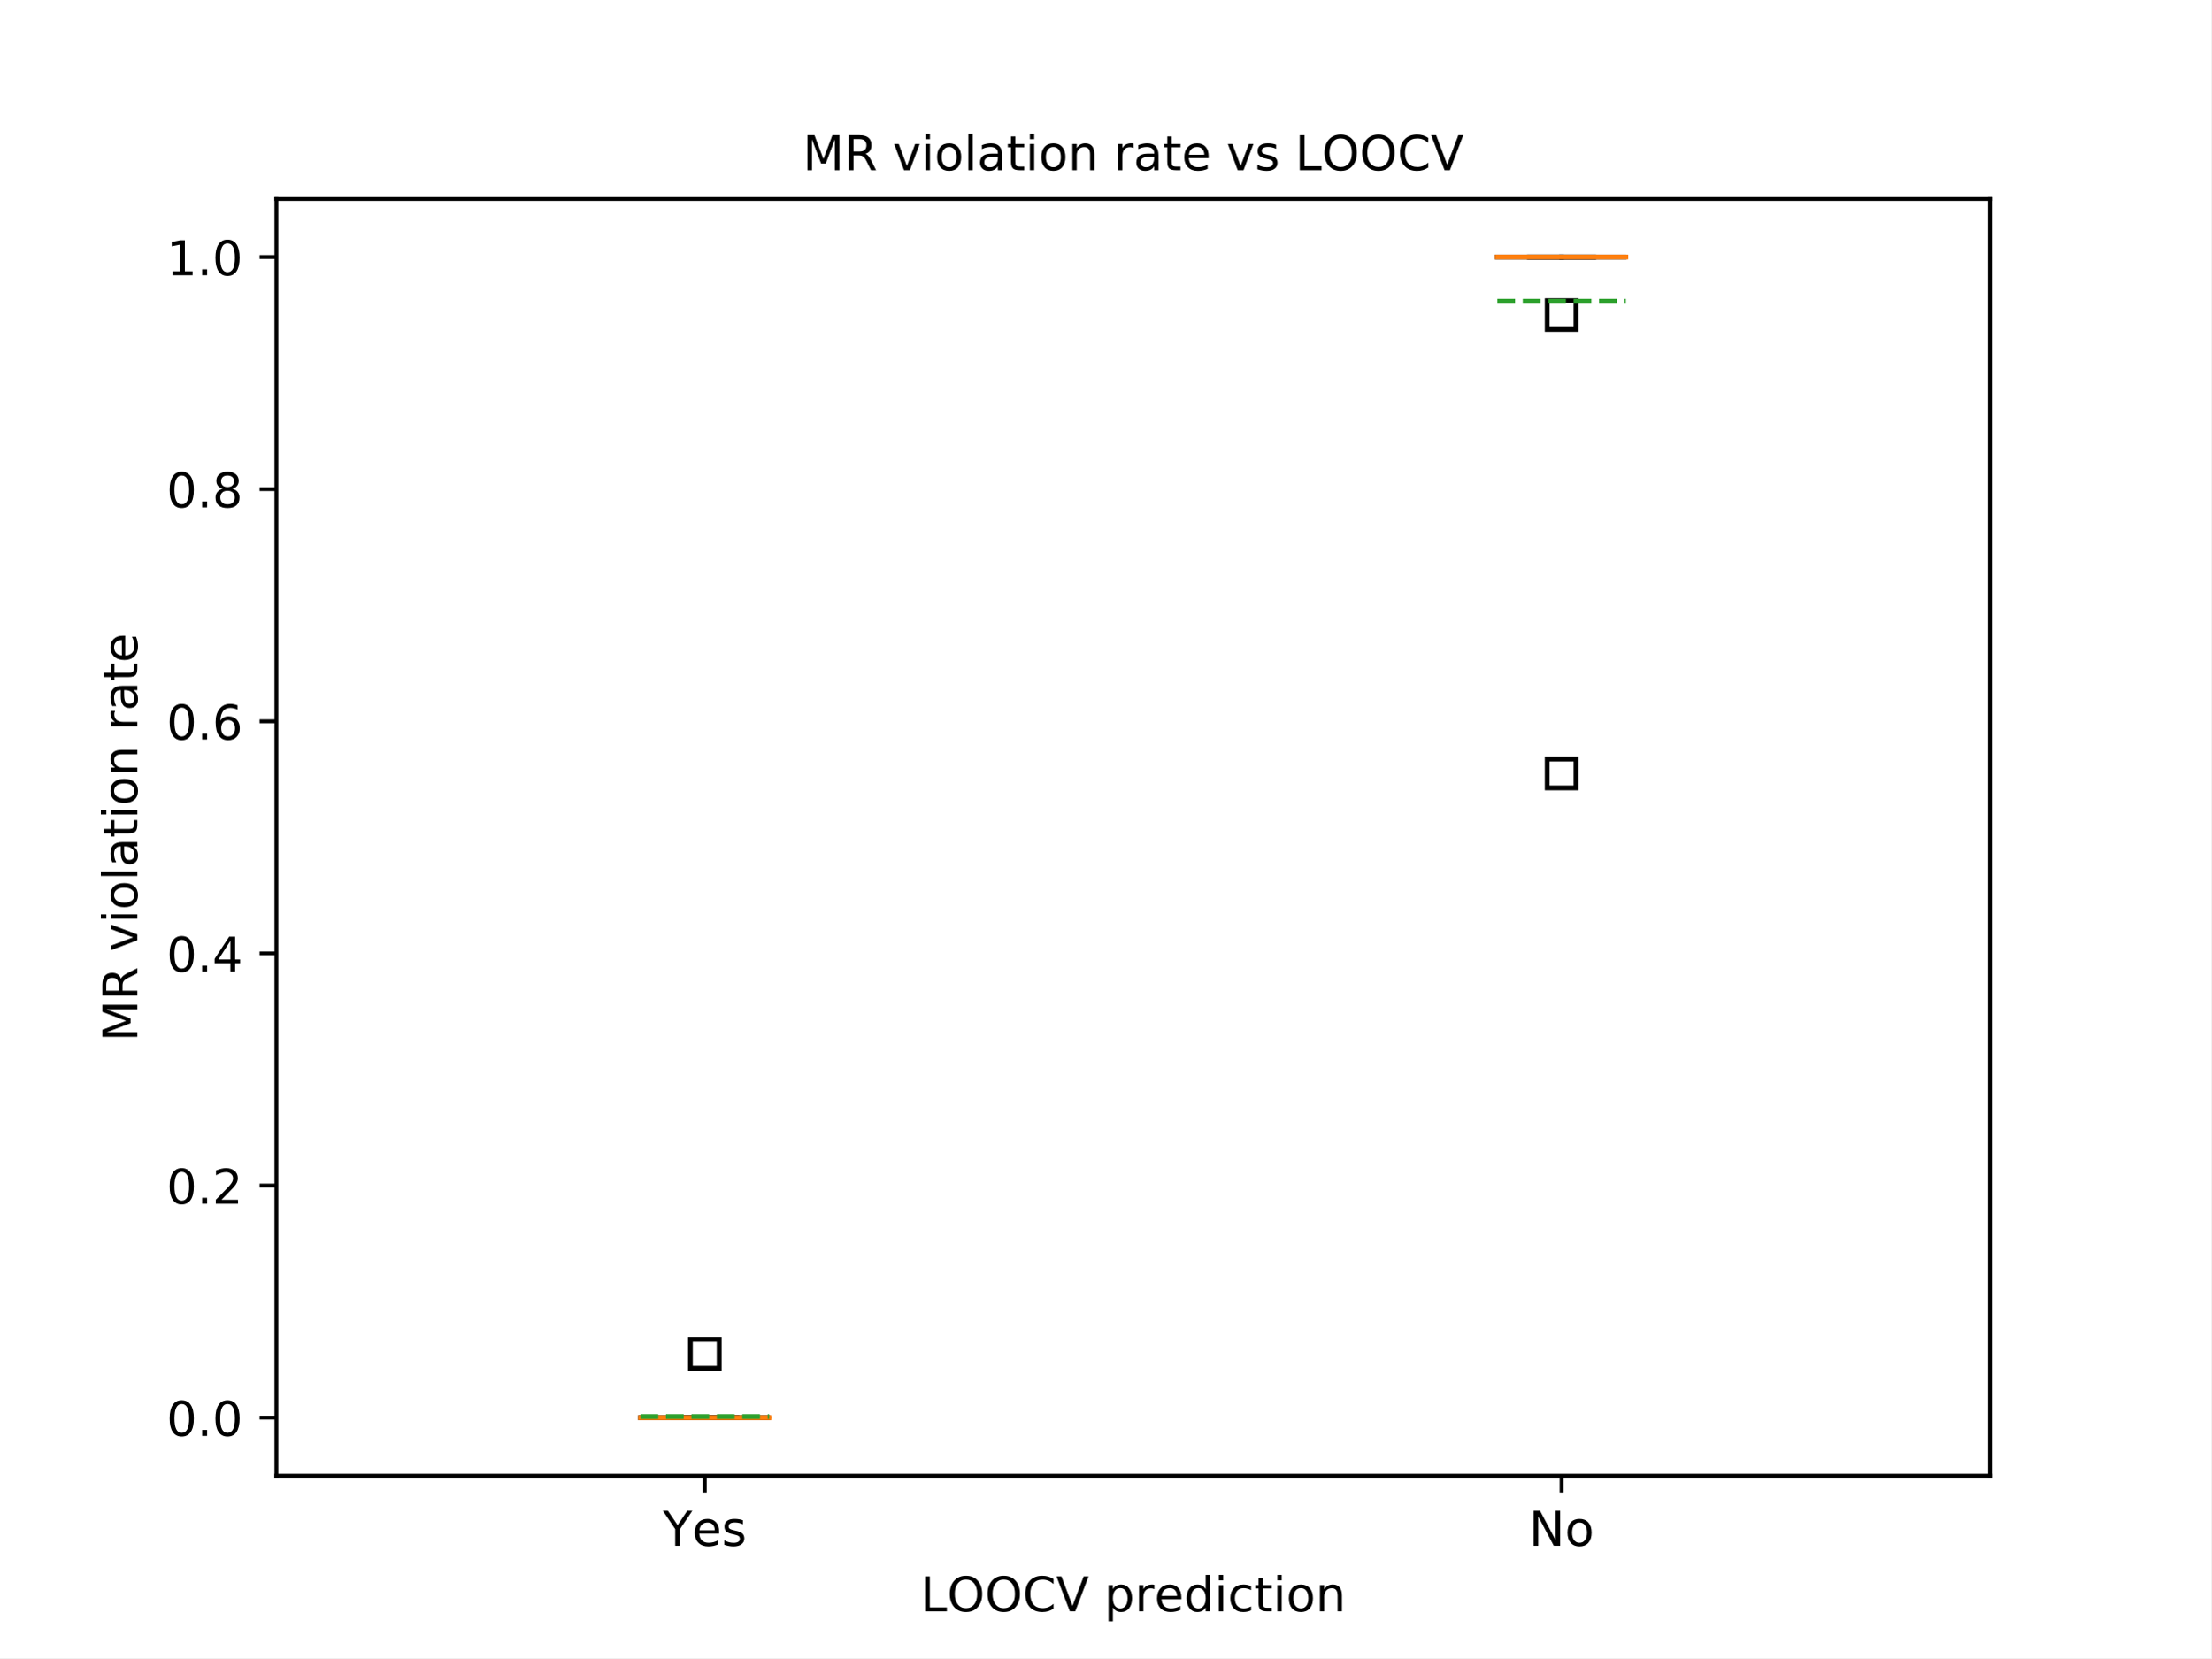
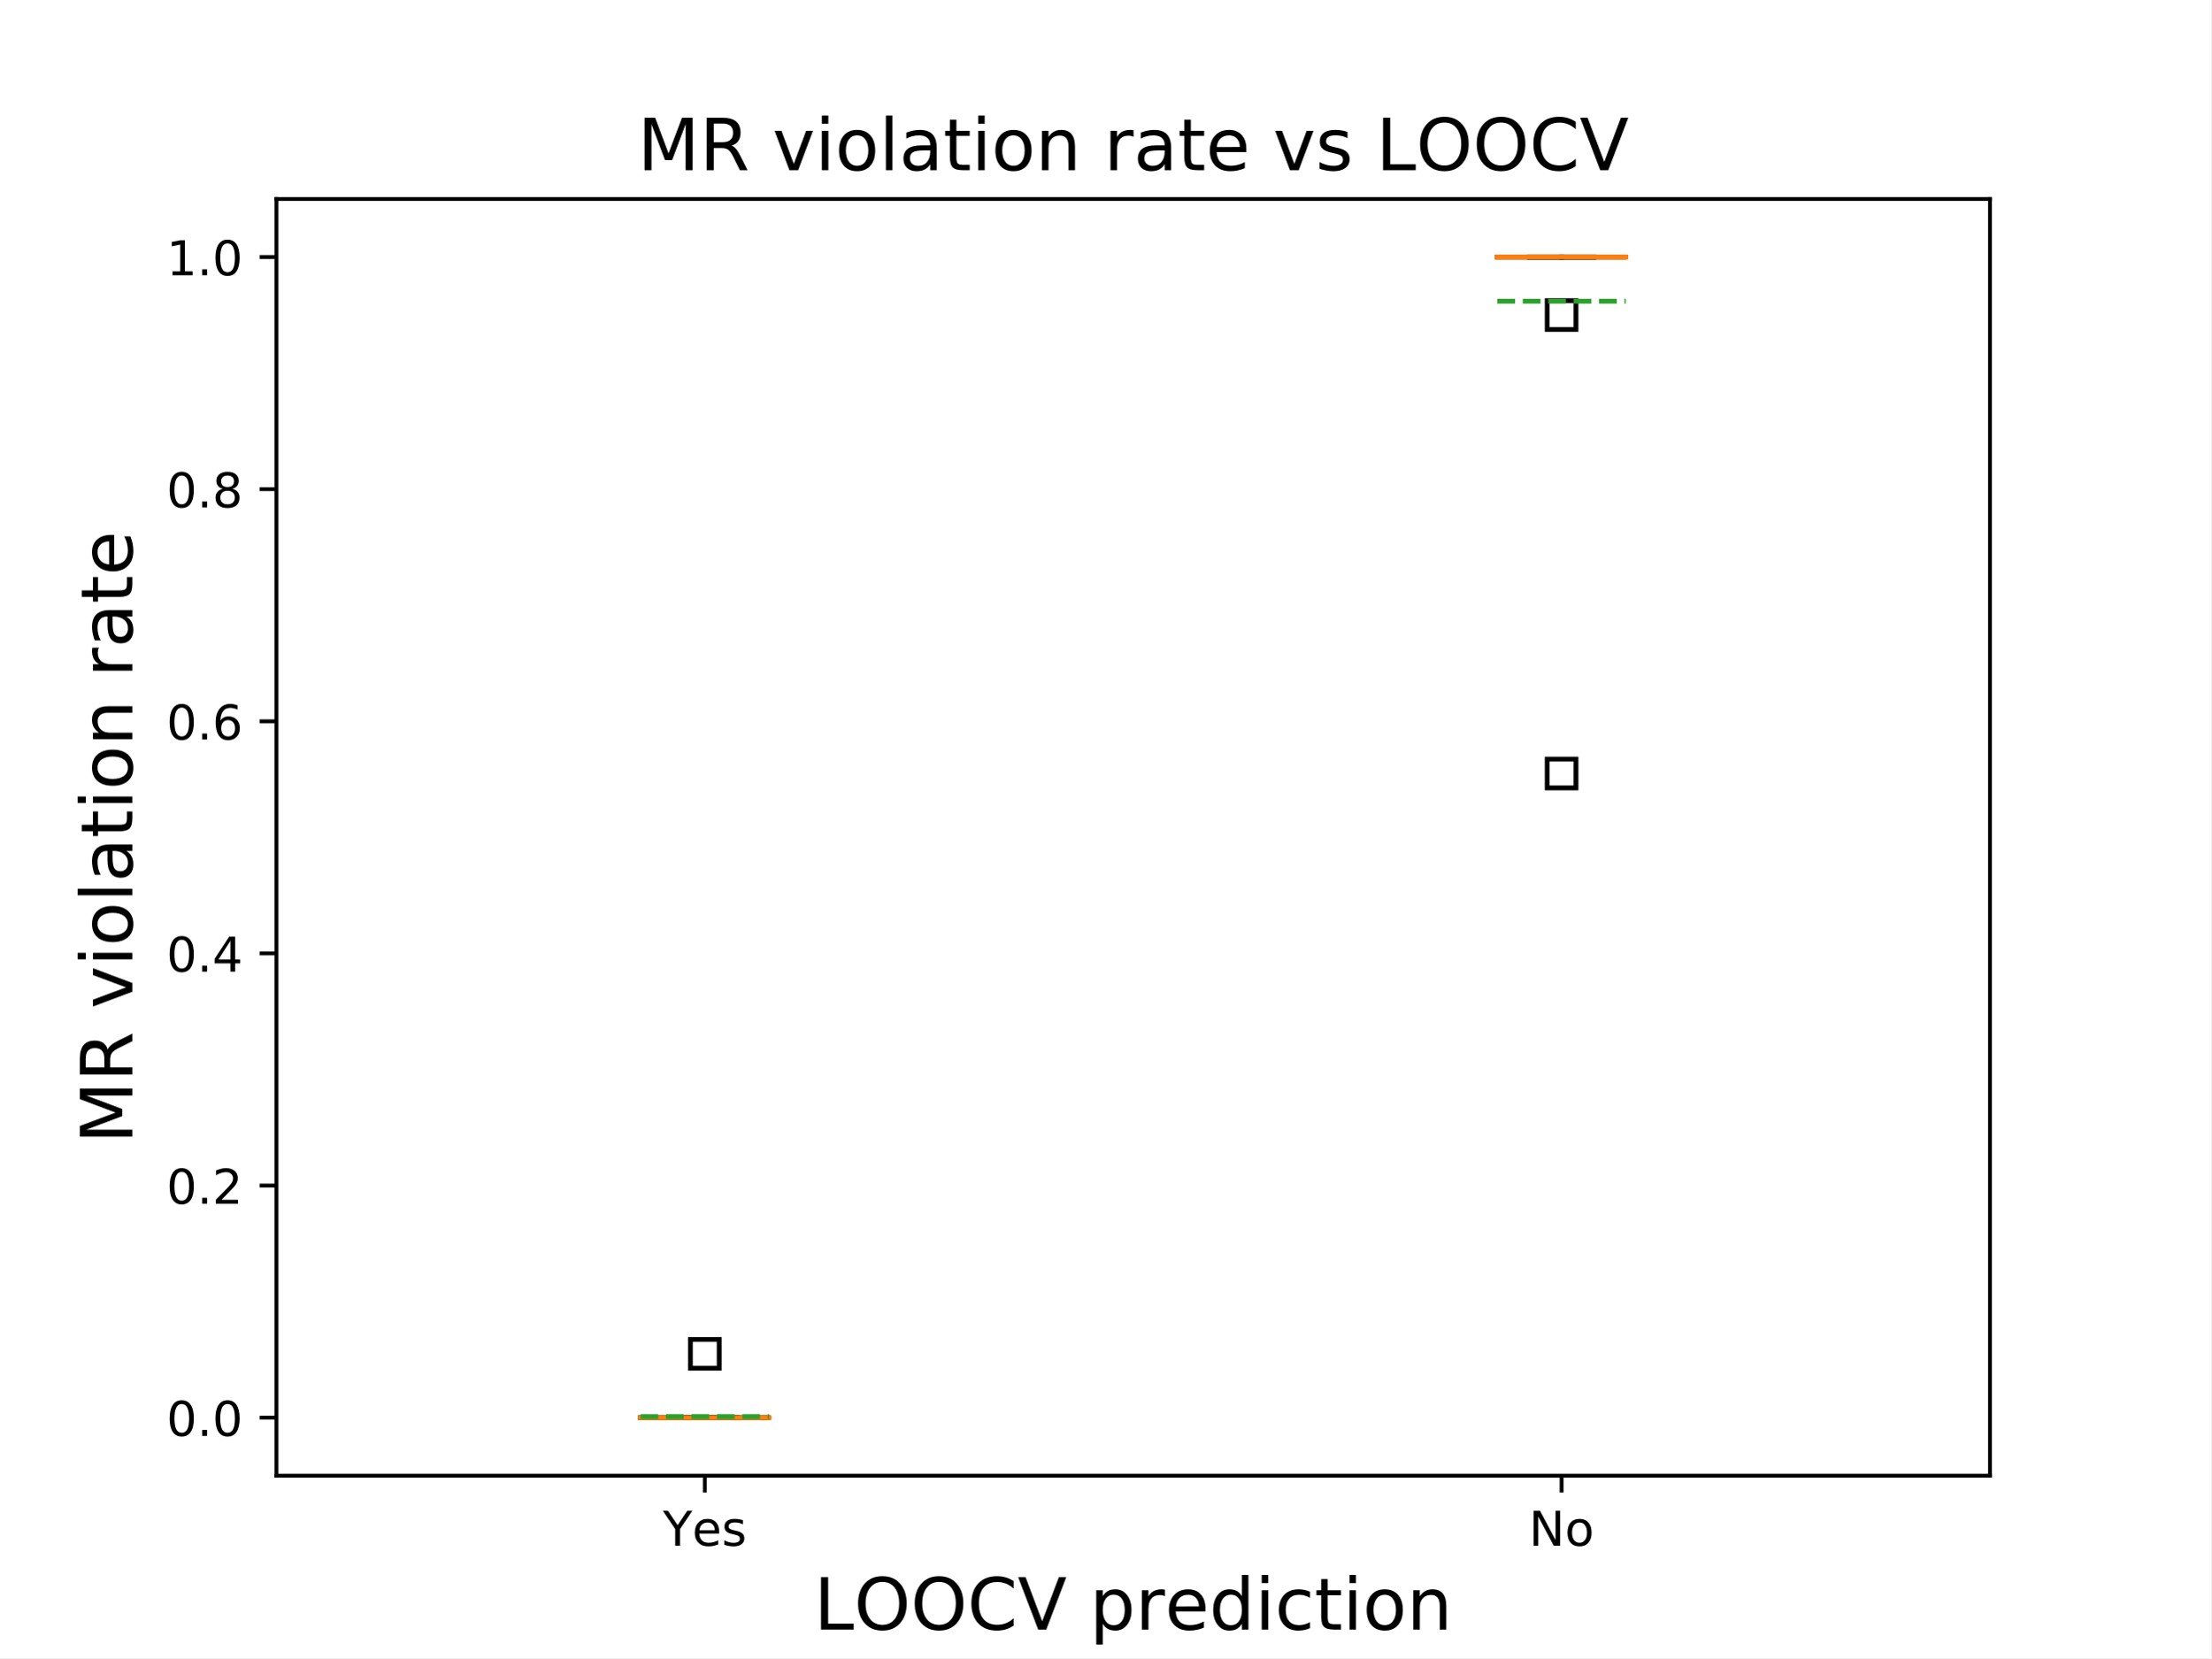
<svg xmlns="http://www.w3.org/2000/svg" xmlns:xlink="http://www.w3.org/1999/xlink" height="345.6pt" version="1.1" viewBox="0 0 460.8 345.6" width="460.8pt">
  <defs>
    <style type="text/css">
*{stroke-linecap:butt;stroke-linejoin:round;}
  </style>
  </defs>
  <g id="figure_1">
    <g id="patch_1">
      <path d="M 0 345.6  L 460.8 345.6  L 460.8 0  L 0 0  z " style="fill:#ffffff;" />
    </g>
    <g id="axes_1">
      <g id="patch_2">
        <path d="M 57.6 307.584  L 414.72 307.584  L 414.72 41.472  L 57.6 41.472  z " style="fill:#ffffff;" />
      </g>
      <g id="matplotlib.axis_1">
        <g id="xtick_1">
          <g id="line2d_1">
            <defs>
-               <path d="M 0 0  L 0 3.5  " id="m84f4d689f3" style="stroke:#000000;stroke-width:0.8;" />
-             </defs>
-             <g>
-               <use style="stroke:#000000;stroke-width:0.8;" x="146.88" xlink:href="#m84f4d689f3" y="307.584" />
+               <path d="M 0 0  L 0 3.5  " id="maabbb9cc0e" style="stroke:#000000;stroke-width:0.8;" />
+             </defs>
+             <g>
+               <use style="stroke:#000000;stroke-width:0.8;" x="146.88" xlink:href="#maabbb9cc0e" y="307.584" />
            </g>
          </g>
          <g id="text_1">
            <defs>
              <path d="M -0.203 72.906  L 10.406 72.906  L 30.609 42.922  L 50.688 72.906  L 61.281 72.906  L 35.5 34.719  L 35.5 0  L 25.594 0  L 25.594 34.719  z " id="DejaVuSans-89" />
              <path d="M 56.203 29.594  L 56.203 25.203  L 14.891 25.203  Q 15.484 15.922 20.484 11.062  Q 25.484 6.203 34.422 6.203  Q 39.594 6.203 44.453 7.469  Q 49.312 8.734 54.109 11.281  L 54.109 2.781  Q 49.266 0.734 44.188 -0.344  Q 39.109 -1.422 33.891 -1.422  Q 20.797 -1.422 13.156 6.188  Q 5.516 13.812 5.516 26.812  Q 5.516 40.234 12.766 48.109  Q 20.016 56 32.328 56  Q 43.359 56 49.781 48.891  Q 56.203 41.797 56.203 29.594  z M 47.219 32.234  Q 47.125 39.594 43.094 43.984  Q 39.062 48.391 32.422 48.391  Q 24.906 48.391 20.391 44.141  Q 15.875 39.891 15.188 32.172  z " id="DejaVuSans-101" />
              <path d="M 44.281 53.078  L 44.281 44.578  Q 40.484 46.531 36.375 47.5  Q 32.281 48.484 27.875 48.484  Q 21.188 48.484 17.844 46.438  Q 14.5 44.391 14.5 40.281  Q 14.5 37.156 16.891 35.375  Q 19.281 33.594 26.516 31.984  L 29.594 31.297  Q 39.156 29.25 43.188 25.516  Q 47.219 21.781 47.219 15.094  Q 47.219 7.469 41.188 3.016  Q 35.156 -1.422 24.609 -1.422  Q 20.219 -1.422 15.453 -0.562  Q 10.688 0.297 5.422 2  L 5.422 11.281  Q 10.406 8.688 15.234 7.391  Q 20.062 6.109 24.812 6.109  Q 31.156 6.109 34.562 8.281  Q 37.984 10.453 37.984 14.406  Q 37.984 18.062 35.516 20.016  Q 33.062 21.969 24.703 23.781  L 21.578 24.516  Q 13.234 26.266 9.516 29.906  Q 5.812 33.547 5.812 39.891  Q 5.812 47.609 11.281 51.797  Q 16.75 56 26.812 56  Q 31.781 56 36.172 55.266  Q 40.578 54.547 44.281 53.078  z " id="DejaVuSans-115" />
            </defs>
            <g transform="translate(138.155 322.1824)scale(0.1 -0.1)">
              <use xlink:href="#DejaVuSans-89" />
              <use x="60.881" xlink:href="#DejaVuSans-101" />
              <use x="122.404" xlink:href="#DejaVuSans-115" />
            </g>
          </g>
        </g>
        <g id="xtick_2">
          <g id="line2d_2">
            <g>
-               <use style="stroke:#000000;stroke-width:0.8;" x="325.44" xlink:href="#m84f4d689f3" y="307.584" />
+               <use style="stroke:#000000;stroke-width:0.8;" x="325.44" xlink:href="#maabbb9cc0e" y="307.584" />
            </g>
          </g>
          <g id="text_2">
            <defs>
              <path d="M 9.812 72.906  L 23.094 72.906  L 55.422 11.922  L 55.422 72.906  L 64.984 72.906  L 64.984 0  L 51.703 0  L 19.391 60.984  L 19.391 0  L 9.812 0  z " id="DejaVuSans-78" />
              <path d="M 30.609 48.391  Q 23.391 48.391 19.188 42.75  Q 14.984 37.109 14.984 27.297  Q 14.984 17.484 19.156 11.844  Q 23.344 6.203 30.609 6.203  Q 37.797 6.203 41.984 11.859  Q 46.188 17.531 46.188 27.297  Q 46.188 37.016 41.984 42.703  Q 37.797 48.391 30.609 48.391  z M 30.609 56  Q 42.328 56 49.016 48.375  Q 55.719 40.766 55.719 27.297  Q 55.719 13.875 49.016 6.219  Q 42.328 -1.422 30.609 -1.422  Q 18.844 -1.422 12.172 6.219  Q 5.516 13.875 5.516 27.297  Q 5.516 40.766 12.172 48.375  Q 18.844 56 30.609 56  z " id="DejaVuSans-111" />
            </defs>
            <g transform="translate(318.64 322.1824)scale(0.1 -0.1)">
              <use xlink:href="#DejaVuSans-78" />
              <use x="74.805" xlink:href="#DejaVuSans-111" />
            </g>
          </g>
        </g>
        <g id="text_3">
          <defs>
            <path d="M 9.812 72.906  L 19.672 72.906  L 19.672 8.297  L 55.172 8.297  L 55.172 0  L 9.812 0  z " id="DejaVuSans-76" />
            <path d="M 39.406 66.219  Q 28.656 66.219 22.328 58.203  Q 16.016 50.203 16.016 36.375  Q 16.016 22.609 22.328 14.594  Q 28.656 6.594 39.406 6.594  Q 50.141 6.594 56.422 14.594  Q 62.703 22.609 62.703 36.375  Q 62.703 50.203 56.422 58.203  Q 50.141 66.219 39.406 66.219  z M 39.406 74.219  Q 54.734 74.219 63.906 63.938  Q 73.094 53.656 73.094 36.375  Q 73.094 19.141 63.906 8.859  Q 54.734 -1.422 39.406 -1.422  Q 24.031 -1.422 14.812 8.828  Q 5.609 19.094 5.609 36.375  Q 5.609 53.656 14.812 63.938  Q 24.031 74.219 39.406 74.219  z " id="DejaVuSans-79" />
            <path d="M 64.406 67.281  L 64.406 56.891  Q 59.422 61.531 53.781 63.812  Q 48.141 66.109 41.797 66.109  Q 29.297 66.109 22.656 58.469  Q 16.016 50.828 16.016 36.375  Q 16.016 21.969 22.656 14.328  Q 29.297 6.688 41.797 6.688  Q 48.141 6.688 53.781 8.984  Q 59.422 11.281 64.406 15.922  L 64.406 5.609  Q 59.234 2.094 53.438 0.328  Q 47.656 -1.422 41.219 -1.422  Q 24.656 -1.422 15.125 8.703  Q 5.609 18.844 5.609 36.375  Q 5.609 53.953 15.125 64.078  Q 24.656 74.219 41.219 74.219  Q 47.75 74.219 53.531 72.484  Q 59.328 70.75 64.406 67.281  z " id="DejaVuSans-67" />
            <path d="M 28.609 0  L 0.781 72.906  L 11.078 72.906  L 34.188 11.531  L 57.328 72.906  L 67.578 72.906  L 39.797 0  z " id="DejaVuSans-86" />
            <path id="DejaVuSans-32" />
            <path d="M 18.109 8.203  L 18.109 -20.797  L 9.078 -20.797  L 9.078 54.688  L 18.109 54.688  L 18.109 46.391  Q 20.953 51.266 25.266 53.625  Q 29.594 56 35.594 56  Q 45.562 56 51.781 48.094  Q 58.016 40.188 58.016 27.297  Q 58.016 14.406 51.781 6.484  Q 45.562 -1.422 35.594 -1.422  Q 29.594 -1.422 25.266 0.953  Q 20.953 3.328 18.109 8.203  z M 48.688 27.297  Q 48.688 37.203 44.609 42.844  Q 40.531 48.484 33.406 48.484  Q 26.266 48.484 22.188 42.844  Q 18.109 37.203 18.109 27.297  Q 18.109 17.391 22.188 11.75  Q 26.266 6.109 33.406 6.109  Q 40.531 6.109 44.609 11.75  Q 48.688 17.391 48.688 27.297  z " id="DejaVuSans-112" />
            <path d="M 41.109 46.297  Q 39.594 47.172 37.812 47.578  Q 36.031 48 33.891 48  Q 26.266 48 22.188 43.047  Q 18.109 38.094 18.109 28.812  L 18.109 0  L 9.078 0  L 9.078 54.688  L 18.109 54.688  L 18.109 46.188  Q 20.953 51.172 25.484 53.578  Q 30.031 56 36.531 56  Q 37.453 56 38.578 55.875  Q 39.703 55.766 41.062 55.516  z " id="DejaVuSans-114" />
            <path d="M 45.406 46.391  L 45.406 75.984  L 54.391 75.984  L 54.391 0  L 45.406 0  L 45.406 8.203  Q 42.578 3.328 38.25 0.953  Q 33.938 -1.422 27.875 -1.422  Q 17.969 -1.422 11.734 6.484  Q 5.516 14.406 5.516 27.297  Q 5.516 40.188 11.734 48.094  Q 17.969 56 27.875 56  Q 33.938 56 38.25 53.625  Q 42.578 51.266 45.406 46.391  z M 14.797 27.297  Q 14.797 17.391 18.875 11.75  Q 22.953 6.109 30.078 6.109  Q 37.203 6.109 41.297 11.75  Q 45.406 17.391 45.406 27.297  Q 45.406 37.203 41.297 42.844  Q 37.203 48.484 30.078 48.484  Q 22.953 48.484 18.875 42.844  Q 14.797 37.203 14.797 27.297  z " id="DejaVuSans-100" />
            <path d="M 9.422 54.688  L 18.406 54.688  L 18.406 0  L 9.422 0  z M 9.422 75.984  L 18.406 75.984  L 18.406 64.594  L 9.422 64.594  z " id="DejaVuSans-105" />
            <path d="M 48.781 52.594  L 48.781 44.188  Q 44.969 46.297 41.141 47.344  Q 37.312 48.391 33.406 48.391  Q 24.656 48.391 19.812 42.844  Q 14.984 37.312 14.984 27.297  Q 14.984 17.281 19.812 11.734  Q 24.656 6.203 33.406 6.203  Q 37.312 6.203 41.141 7.25  Q 44.969 8.297 48.781 10.406  L 48.781 2.094  Q 45.016 0.344 40.984 -0.531  Q 36.969 -1.422 32.422 -1.422  Q 20.062 -1.422 12.781 6.344  Q 5.516 14.109 5.516 27.297  Q 5.516 40.672 12.859 48.328  Q 20.219 56 33.016 56  Q 37.156 56 41.109 55.141  Q 45.062 54.297 48.781 52.594  z " id="DejaVuSans-99" />
            <path d="M 18.312 70.219  L 18.312 54.688  L 36.812 54.688  L 36.812 47.703  L 18.312 47.703  L 18.312 18.016  Q 18.312 11.328 20.141 9.422  Q 21.969 7.516 27.594 7.516  L 36.812 7.516  L 36.812 0  L 27.594 0  Q 17.188 0 13.234 3.875  Q 9.281 7.766 9.281 18.016  L 9.281 47.703  L 2.688 47.703  L 2.688 54.688  L 9.281 54.688  L 9.281 70.219  z " id="DejaVuSans-116" />
            <path d="M 54.891 33.016  L 54.891 0  L 45.906 0  L 45.906 32.719  Q 45.906 40.484 42.875 44.328  Q 39.844 48.188 33.797 48.188  Q 26.516 48.188 22.312 43.547  Q 18.109 38.922 18.109 30.906  L 18.109 0  L 9.078 0  L 9.078 54.688  L 18.109 54.688  L 18.109 46.188  Q 21.344 51.125 25.703 53.562  Q 30.078 56 35.797 56  Q 45.219 56 50.047 50.172  Q 54.891 44.344 54.891 33.016  z " id="DejaVuSans-110" />
          </defs>
-           <g transform="translate(191.8092 335.8606)scale(0.1 -0.1)">
+           <g transform="translate(169.6338 339.6598)scale(0.15 -0.15)">
            <use xlink:href="#DejaVuSans-76" />
            <use x="55.666" xlink:href="#DejaVuSans-79" />
            <use x="134.377" xlink:href="#DejaVuSans-79" />
            <use x="213.088" xlink:href="#DejaVuSans-67" />
            <use x="282.912" xlink:href="#DejaVuSans-86" />
            <use x="351.32" xlink:href="#DejaVuSans-32" />
            <use x="383.107" xlink:href="#DejaVuSans-112" />
            <use x="446.584" xlink:href="#DejaVuSans-114" />
            <use x="487.666" xlink:href="#DejaVuSans-101" />
            <use x="549.189" xlink:href="#DejaVuSans-100" />
            <use x="612.666" xlink:href="#DejaVuSans-105" />
            <use x="640.449" xlink:href="#DejaVuSans-99" />
            <use x="695.43" xlink:href="#DejaVuSans-116" />
            <use x="734.639" xlink:href="#DejaVuSans-105" />
            <use x="762.422" xlink:href="#DejaVuSans-111" />
            <use x="823.604" xlink:href="#DejaVuSans-110" />
          </g>
        </g>
      </g>
      <g id="matplotlib.axis_2">
        <g id="ytick_1">
          <g id="line2d_3">
            <defs>
-               <path d="M 0 0  L -3.5 0  " id="m6f5a3f94e4" style="stroke:#000000;stroke-width:0.8;" />
-             </defs>
-             <g>
-               <use style="stroke:#000000;stroke-width:0.8;" x="57.6" xlink:href="#m6f5a3f94e4" y="295.488" />
+               <path d="M 0 0  L -3.5 0  " id="me3140ea32b" style="stroke:#000000;stroke-width:0.8;" />
+             </defs>
+             <g>
+               <use style="stroke:#000000;stroke-width:0.8;" x="57.6" xlink:href="#me3140ea32b" y="295.488" />
            </g>
          </g>
          <g id="text_4">
            <defs>
              <path d="M 31.781 66.406  Q 24.172 66.406 20.328 58.906  Q 16.5 51.422 16.5 36.375  Q 16.5 21.391 20.328 13.891  Q 24.172 6.391 31.781 6.391  Q 39.453 6.391 43.281 13.891  Q 47.125 21.391 47.125 36.375  Q 47.125 51.422 43.281 58.906  Q 39.453 66.406 31.781 66.406  z M 31.781 74.219  Q 44.047 74.219 50.516 64.516  Q 56.984 54.828 56.984 36.375  Q 56.984 17.969 50.516 8.266  Q 44.047 -1.422 31.781 -1.422  Q 19.531 -1.422 13.062 8.266  Q 6.594 17.969 6.594 36.375  Q 6.594 54.828 13.062 64.516  Q 19.531 74.219 31.781 74.219  z " id="DejaVuSans-48" />
              <path d="M 10.688 12.406  L 21 12.406  L 21 0  L 10.688 0  z " id="DejaVuSans-46" />
            </defs>
            <g transform="translate(34.69687 299.2872)scale(0.1 -0.1)">
              <use xlink:href="#DejaVuSans-48" />
              <use x="63.623" xlink:href="#DejaVuSans-46" />
              <use x="95.41" xlink:href="#DejaVuSans-48" />
            </g>
          </g>
        </g>
        <g id="ytick_2">
          <g id="line2d_4">
            <g>
-               <use style="stroke:#000000;stroke-width:0.8;" x="57.6" xlink:href="#m6f5a3f94e4" y="247.104" />
+               <use style="stroke:#000000;stroke-width:0.8;" x="57.6" xlink:href="#me3140ea32b" y="247.104" />
            </g>
          </g>
          <g id="text_5">
            <defs>
              <path d="M 19.188 8.297  L 53.609 8.297  L 53.609 0  L 7.328 0  L 7.328 8.297  Q 12.938 14.109 22.625 23.891  Q 32.328 33.688 34.812 36.531  Q 39.547 41.844 41.422 45.531  Q 43.312 49.219 43.312 52.781  Q 43.312 58.594 39.234 62.25  Q 35.156 65.922 28.609 65.922  Q 23.969 65.922 18.812 64.312  Q 13.672 62.703 7.812 59.422  L 7.812 69.391  Q 13.766 71.781 18.938 73  Q 24.125 74.219 28.422 74.219  Q 39.75 74.219 46.484 68.547  Q 53.219 62.891 53.219 53.422  Q 53.219 48.922 51.531 44.891  Q 49.859 40.875 45.406 35.406  Q 44.188 33.984 37.641 27.219  Q 31.109 20.453 19.188 8.297  z " id="DejaVuSans-50" />
            </defs>
            <g transform="translate(34.69687 250.9032)scale(0.1 -0.1)">
              <use xlink:href="#DejaVuSans-48" />
              <use x="63.623" xlink:href="#DejaVuSans-46" />
              <use x="95.41" xlink:href="#DejaVuSans-50" />
            </g>
          </g>
        </g>
        <g id="ytick_3">
          <g id="line2d_5">
            <g>
-               <use style="stroke:#000000;stroke-width:0.8;" x="57.6" xlink:href="#m6f5a3f94e4" y="198.72" />
+               <use style="stroke:#000000;stroke-width:0.8;" x="57.6" xlink:href="#me3140ea32b" y="198.72" />
            </g>
          </g>
          <g id="text_6">
            <defs>
              <path d="M 37.797 64.312  L 12.891 25.391  L 37.797 25.391  z M 35.203 72.906  L 47.609 72.906  L 47.609 25.391  L 58.016 25.391  L 58.016 17.188  L 47.609 17.188  L 47.609 0  L 37.797 0  L 37.797 17.188  L 4.891 17.188  L 4.891 26.703  z " id="DejaVuSans-52" />
            </defs>
            <g transform="translate(34.69687 202.5192)scale(0.1 -0.1)">
              <use xlink:href="#DejaVuSans-48" />
              <use x="63.623" xlink:href="#DejaVuSans-46" />
              <use x="95.41" xlink:href="#DejaVuSans-52" />
            </g>
          </g>
        </g>
        <g id="ytick_4">
          <g id="line2d_6">
            <g>
-               <use style="stroke:#000000;stroke-width:0.8;" x="57.6" xlink:href="#m6f5a3f94e4" y="150.336" />
+               <use style="stroke:#000000;stroke-width:0.8;" x="57.6" xlink:href="#me3140ea32b" y="150.336" />
            </g>
          </g>
          <g id="text_7">
            <defs>
              <path d="M 33.016 40.375  Q 26.375 40.375 22.484 35.828  Q 18.609 31.297 18.609 23.391  Q 18.609 15.531 22.484 10.953  Q 26.375 6.391 33.016 6.391  Q 39.656 6.391 43.531 10.953  Q 47.406 15.531 47.406 23.391  Q 47.406 31.297 43.531 35.828  Q 39.656 40.375 33.016 40.375  z M 52.594 71.297  L 52.594 62.312  Q 48.875 64.062 45.094 64.984  Q 41.312 65.922 37.594 65.922  Q 27.828 65.922 22.672 59.328  Q 17.531 52.734 16.797 39.406  Q 19.672 43.656 24.016 45.922  Q 28.375 48.188 33.594 48.188  Q 44.578 48.188 50.953 41.516  Q 57.328 34.859 57.328 23.391  Q 57.328 12.156 50.688 5.359  Q 44.047 -1.422 33.016 -1.422  Q 20.359 -1.422 13.672 8.266  Q 6.984 17.969 6.984 36.375  Q 6.984 53.656 15.188 63.938  Q 23.391 74.219 37.203 74.219  Q 40.922 74.219 44.703 73.484  Q 48.484 72.75 52.594 71.297  z " id="DejaVuSans-54" />
            </defs>
            <g transform="translate(34.69687 154.1352)scale(0.1 -0.1)">
              <use xlink:href="#DejaVuSans-48" />
              <use x="63.623" xlink:href="#DejaVuSans-46" />
              <use x="95.41" xlink:href="#DejaVuSans-54" />
            </g>
          </g>
        </g>
        <g id="ytick_5">
          <g id="line2d_7">
            <g>
-               <use style="stroke:#000000;stroke-width:0.8;" x="57.6" xlink:href="#m6f5a3f94e4" y="101.952" />
+               <use style="stroke:#000000;stroke-width:0.8;" x="57.6" xlink:href="#me3140ea32b" y="101.952" />
            </g>
          </g>
          <g id="text_8">
            <defs>
              <path d="M 31.781 34.625  Q 24.75 34.625 20.719 30.859  Q 16.703 27.094 16.703 20.516  Q 16.703 13.922 20.719 10.156  Q 24.75 6.391 31.781 6.391  Q 38.812 6.391 42.859 10.172  Q 46.922 13.969 46.922 20.516  Q 46.922 27.094 42.891 30.859  Q 38.875 34.625 31.781 34.625  z M 21.922 38.812  Q 15.578 40.375 12.031 44.719  Q 8.5 49.078 8.5 55.328  Q 8.5 64.062 14.719 69.141  Q 20.953 74.219 31.781 74.219  Q 42.672 74.219 48.875 69.141  Q 55.078 64.062 55.078 55.328  Q 55.078 49.078 51.531 44.719  Q 48 40.375 41.703 38.812  Q 48.828 37.156 52.797 32.312  Q 56.781 27.484 56.781 20.516  Q 56.781 9.906 50.312 4.234  Q 43.844 -1.422 31.781 -1.422  Q 19.734 -1.422 13.25 4.234  Q 6.781 9.906 6.781 20.516  Q 6.781 27.484 10.781 32.312  Q 14.797 37.156 21.922 38.812  z M 18.312 54.391  Q 18.312 48.734 21.844 45.562  Q 25.391 42.391 31.781 42.391  Q 38.141 42.391 41.719 45.562  Q 45.312 48.734 45.312 54.391  Q 45.312 60.062 41.719 63.234  Q 38.141 66.406 31.781 66.406  Q 25.391 66.406 21.844 63.234  Q 18.312 60.062 18.312 54.391  z " id="DejaVuSans-56" />
            </defs>
            <g transform="translate(34.69687 105.7512)scale(0.1 -0.1)">
              <use xlink:href="#DejaVuSans-48" />
              <use x="63.623" xlink:href="#DejaVuSans-46" />
              <use x="95.41" xlink:href="#DejaVuSans-56" />
            </g>
          </g>
        </g>
        <g id="ytick_6">
          <g id="line2d_8">
            <g>
-               <use style="stroke:#000000;stroke-width:0.8;" x="57.6" xlink:href="#m6f5a3f94e4" y="53.568" />
+               <use style="stroke:#000000;stroke-width:0.8;" x="57.6" xlink:href="#me3140ea32b" y="53.568" />
            </g>
          </g>
          <g id="text_9">
            <defs>
              <path d="M 12.406 8.297  L 28.516 8.297  L 28.516 63.922  L 10.984 60.406  L 10.984 69.391  L 28.422 72.906  L 38.281 72.906  L 38.281 8.297  L 54.391 8.297  L 54.391 0  L 12.406 0  z " id="DejaVuSans-49" />
            </defs>
            <g transform="translate(34.69687 57.36722)scale(0.1 -0.1)">
              <use xlink:href="#DejaVuSans-49" />
              <use x="63.623" xlink:href="#DejaVuSans-46" />
              <use x="95.41" xlink:href="#DejaVuSans-48" />
            </g>
          </g>
        </g>
        <g id="text_10">
          <defs>
            <path d="M 9.812 72.906  L 24.516 72.906  L 43.109 23.297  L 61.812 72.906  L 76.516 72.906  L 76.516 0  L 66.891 0  L 66.891 64.016  L 48.094 14.016  L 38.188 14.016  L 19.391 64.016  L 19.391 0  L 9.812 0  z " id="DejaVuSans-77" />
            <path d="M 44.391 34.188  Q 47.562 33.109 50.562 29.594  Q 53.562 26.078 56.594 19.922  L 66.609 0  L 56 0  L 46.688 18.703  Q 43.062 26.031 39.672 28.422  Q 36.281 30.812 30.422 30.812  L 19.672 30.812  L 19.672 0  L 9.812 0  L 9.812 72.906  L 32.078 72.906  Q 44.578 72.906 50.734 67.672  Q 56.891 62.453 56.891 51.906  Q 56.891 45.016 53.688 40.469  Q 50.484 35.938 44.391 34.188  z M 19.672 64.797  L 19.672 38.922  L 32.078 38.922  Q 39.203 38.922 42.844 42.219  Q 46.484 45.516 46.484 51.906  Q 46.484 58.297 42.844 61.547  Q 39.203 64.797 32.078 64.797  z " id="DejaVuSans-82" />
            <path d="M 2.984 54.688  L 12.5 54.688  L 29.594 8.797  L 46.688 54.688  L 56.203 54.688  L 35.688 0  L 23.484 0  z " id="DejaVuSans-118" />
            <path d="M 9.422 75.984  L 18.406 75.984  L 18.406 0  L 9.422 0  z " id="DejaVuSans-108" />
            <path d="M 34.281 27.484  Q 23.391 27.484 19.188 25  Q 14.984 22.516 14.984 16.5  Q 14.984 11.719 18.141 8.906  Q 21.297 6.109 26.703 6.109  Q 34.188 6.109 38.703 11.406  Q 43.219 16.703 43.219 25.484  L 43.219 27.484  z M 52.203 31.203  L 52.203 0  L 43.219 0  L 43.219 8.297  Q 40.141 3.328 35.547 0.953  Q 30.953 -1.422 24.312 -1.422  Q 15.922 -1.422 10.953 3.297  Q 6 8.016 6 15.922  Q 6 25.141 12.172 29.828  Q 18.359 34.516 30.609 34.516  L 43.219 34.516  L 43.219 35.406  Q 43.219 41.609 39.141 45  Q 35.062 48.391 27.688 48.391  Q 23 48.391 18.547 47.266  Q 14.109 46.141 10.016 43.891  L 10.016 52.203  Q 14.938 54.109 19.578 55.047  Q 24.219 56 28.609 56  Q 40.484 56 46.344 49.844  Q 52.203 43.703 52.203 31.203  z " id="DejaVuSans-97" />
          </defs>
-           <g transform="translate(28.61719 217.0889)rotate(-90)scale(0.1 -0.1)">
+           <g transform="translate(27.57734 238.3694)rotate(-90)scale(0.15 -0.15)">
            <use xlink:href="#DejaVuSans-77" />
            <use x="86.279" xlink:href="#DejaVuSans-82" />
            <use x="155.762" xlink:href="#DejaVuSans-32" />
            <use x="187.549" xlink:href="#DejaVuSans-118" />
            <use x="246.729" xlink:href="#DejaVuSans-105" />
            <use x="274.512" xlink:href="#DejaVuSans-111" />
            <use x="335.693" xlink:href="#DejaVuSans-108" />
            <use x="363.477" xlink:href="#DejaVuSans-97" />
            <use x="424.756" xlink:href="#DejaVuSans-116" />
            <use x="463.965" xlink:href="#DejaVuSans-105" />
            <use x="491.748" xlink:href="#DejaVuSans-111" />
            <use x="552.93" xlink:href="#DejaVuSans-110" />
            <use x="616.309" xlink:href="#DejaVuSans-32" />
            <use x="648.096" xlink:href="#DejaVuSans-114" />
            <use x="689.209" xlink:href="#DejaVuSans-97" />
            <use x="750.488" xlink:href="#DejaVuSans-116" />
            <use x="789.697" xlink:href="#DejaVuSans-101" />
          </g>
        </g>
      </g>
      <g id="line2d_9">
-         <path clip-path="url(#pe27623f950)" d="M 133.488 295.488  L 160.272 295.488  L 160.272 295.488  L 133.488 295.488  L 133.488 295.488  " style="fill:none;stroke:#000000;stroke-linecap:square;" />
+         <path clip-path="url(#p945689108a)" d="M 133.488 295.488  L 160.272 295.488  L 160.272 295.488  L 133.488 295.488  L 133.488 295.488  " style="fill:none;stroke:#000000;stroke-linecap:square;" />
      </g>
      <g id="line2d_10">
-         <path clip-path="url(#pe27623f950)" d="M 146.88 295.488  L 146.88 295.488  " style="fill:none;stroke:#000000;stroke-linecap:square;" />
+         <path clip-path="url(#p945689108a)" d="M 146.88 295.488  L 146.88 295.488  " style="fill:none;stroke:#000000;stroke-linecap:square;" />
      </g>
      <g id="line2d_11">
-         <path clip-path="url(#pe27623f950)" d="M 146.88 295.488  L 146.88 295.488  " style="fill:none;stroke:#000000;stroke-linecap:square;" />
+         <path clip-path="url(#p945689108a)" d="M 146.88 295.488  L 146.88 295.488  " style="fill:none;stroke:#000000;stroke-linecap:square;" />
      </g>
      <g id="line2d_12">
-         <path clip-path="url(#pe27623f950)" d="M 140.184 295.488  L 153.576 295.488  " style="fill:none;stroke:#000000;stroke-linecap:square;" />
+         <path clip-path="url(#p945689108a)" d="M 140.184 295.488  L 153.576 295.488  " style="fill:none;stroke:#000000;stroke-linecap:square;" />
      </g>
      <g id="line2d_13">
-         <path clip-path="url(#pe27623f950)" d="M 140.184 295.488  L 153.576 295.488  " style="fill:none;stroke:#000000;stroke-linecap:square;" />
+         <path clip-path="url(#p945689108a)" d="M 140.184 295.488  L 153.576 295.488  " style="fill:none;stroke:#000000;stroke-linecap:square;" />
      </g>
      <g id="line2d_14">
        <defs>
-           <path d="M -3 3  L 3 3  L 3 -3  L -3 -3  z " id="m0ed1da9181" style="stroke:#000000;stroke-linejoin:miter;" />
+           <path d="M -3 3  L 3 3  L 3 -3  L -3 -3  z " id="m67f130fb72" style="stroke:#000000;stroke-linejoin:miter;" />
        </defs>
-         <g clip-path="url(#pe27623f950)">
-           <use style="fill-opacity:0;stroke:#000000;stroke-linejoin:miter;" x="146.88" xlink:href="#m0ed1da9181" y="282.182" />
+         <g clip-path="url(#p945689108a)">
+           <use style="fill-opacity:0;stroke:#000000;stroke-linejoin:miter;" x="146.88" xlink:href="#m67f130fb72" y="282.182" />
        </g>
      </g>
      <g id="line2d_15">
-         <path clip-path="url(#pe27623f950)" d="M 312.048 53.568  L 338.832 53.568  L 338.832 53.568  L 312.048 53.568  L 312.048 53.568  " style="fill:none;stroke:#000000;stroke-linecap:square;" />
+         <path clip-path="url(#p945689108a)" d="M 312.048 53.568  L 338.832 53.568  L 338.832 53.568  L 312.048 53.568  L 312.048 53.568  " style="fill:none;stroke:#000000;stroke-linecap:square;" />
      </g>
      <g id="line2d_16">
-         <path clip-path="url(#pe27623f950)" d="M 325.44 53.568  L 325.44 53.568  " style="fill:none;stroke:#000000;stroke-linecap:square;" />
+         <path clip-path="url(#p945689108a)" d="M 325.44 53.568  L 325.44 53.568  " style="fill:none;stroke:#000000;stroke-linecap:square;" />
      </g>
      <g id="line2d_17">
-         <path clip-path="url(#pe27623f950)" d="M 325.44 53.568  L 325.44 53.568  " style="fill:none;stroke:#000000;stroke-linecap:square;" />
+         <path clip-path="url(#p945689108a)" d="M 325.44 53.568  L 325.44 53.568  " style="fill:none;stroke:#000000;stroke-linecap:square;" />
      </g>
      <g id="line2d_18">
-         <path clip-path="url(#pe27623f950)" d="M 318.744 53.568  L 332.136 53.568  " style="fill:none;stroke:#000000;stroke-linecap:square;" />
+         <path clip-path="url(#p945689108a)" d="M 318.744 53.568  L 332.136 53.568  " style="fill:none;stroke:#000000;stroke-linecap:square;" />
      </g>
      <g id="line2d_19">
-         <path clip-path="url(#pe27623f950)" d="M 318.744 53.568  L 332.136 53.568  " style="fill:none;stroke:#000000;stroke-linecap:square;" />
+         <path clip-path="url(#p945689108a)" d="M 318.744 53.568  L 332.136 53.568  " style="fill:none;stroke:#000000;stroke-linecap:square;" />
      </g>
      <g id="line2d_20">
-         <g clip-path="url(#pe27623f950)">
-           <use style="fill-opacity:0;stroke:#000000;stroke-linejoin:miter;" x="325.44" xlink:href="#m0ed1da9181" y="65.664" />
-           <use style="fill-opacity:0;stroke:#000000;stroke-linejoin:miter;" x="325.44" xlink:href="#m0ed1da9181" y="161.222" />
+         <g clip-path="url(#p945689108a)">
+           <use style="fill-opacity:0;stroke:#000000;stroke-linejoin:miter;" x="325.44" xlink:href="#m67f130fb72" y="65.664" />
+           <use style="fill-opacity:0;stroke:#000000;stroke-linejoin:miter;" x="325.44" xlink:href="#m67f130fb72" y="161.222" />
        </g>
      </g>
      <g id="line2d_21">
-         <path clip-path="url(#pe27623f950)" d="M 133.488 295.488  L 160.272 295.488  " style="fill:none;stroke:#ff7f0e;stroke-linecap:square;" />
+         <path clip-path="url(#p945689108a)" d="M 133.488 295.488  L 160.272 295.488  " style="fill:none;stroke:#ff7f0e;stroke-linecap:square;" />
      </g>
      <g id="line2d_22">
-         <path clip-path="url(#pe27623f950)" d="M 133.488 295.259  L 160.272 295.259  " style="fill:none;stroke:#2ca02c;stroke-dasharray:3.7,1.6;stroke-dashoffset:0;" />
+         <path clip-path="url(#p945689108a)" d="M 133.488 295.259  L 160.272 295.259  " style="fill:none;stroke:#2ca02c;stroke-dasharray:3.7,1.6;stroke-dashoffset:0;" />
      </g>
      <g id="line2d_23">
-         <path clip-path="url(#pe27623f950)" d="M 312.048 53.568  L 338.832 53.568  " style="fill:none;stroke:#ff7f0e;stroke-linecap:square;" />
+         <path clip-path="url(#p945689108a)" d="M 312.048 53.568  L 338.832 53.568  " style="fill:none;stroke:#ff7f0e;stroke-linecap:square;" />
      </g>
      <g id="line2d_24">
-         <path clip-path="url(#pe27623f950)" d="M 312.048 62.78  L 338.832 62.78  " style="fill:none;stroke:#2ca02c;stroke-dasharray:3.7,1.6;stroke-dashoffset:0;" />
+         <path clip-path="url(#p945689108a)" d="M 312.048 62.78  L 338.832 62.78  " style="fill:none;stroke:#2ca02c;stroke-dasharray:3.7,1.6;stroke-dashoffset:0;" />
      </g>
      <g id="patch_3">
        <path d="M 57.6 307.584  L 57.6 41.472  " style="fill:none;stroke:#000000;stroke-linecap:square;stroke-linejoin:miter;stroke-width:0.8;" />
      </g>
      <g id="patch_4">
        <path d="M 414.72 307.584  L 414.72 41.472  " style="fill:none;stroke:#000000;stroke-linecap:square;stroke-linejoin:miter;stroke-width:0.8;" />
      </g>
      <g id="patch_5">
        <path d="M 57.6 307.584  L 414.72 307.584  " style="fill:none;stroke:#000000;stroke-linecap:square;stroke-linejoin:miter;stroke-width:0.8;" />
      </g>
      <g id="patch_6">
        <path d="M 57.6 41.472  L 414.72 41.472  " style="fill:none;stroke:#000000;stroke-linecap:square;stroke-linejoin:miter;stroke-width:0.8;" />
      </g>
      <g id="text_11">
-         <g transform="translate(167.2897 35.472)scale(0.1 -0.1)">
+         <g transform="translate(132.8545 35.472)scale(0.15 -0.15)">
          <use xlink:href="#DejaVuSans-77" />
          <use x="86.279" xlink:href="#DejaVuSans-82" />
          <use x="155.762" xlink:href="#DejaVuSans-32" />
          <use x="187.549" xlink:href="#DejaVuSans-118" />
          <use x="246.729" xlink:href="#DejaVuSans-105" />
          <use x="274.512" xlink:href="#DejaVuSans-111" />
          <use x="335.693" xlink:href="#DejaVuSans-108" />
          <use x="363.477" xlink:href="#DejaVuSans-97" />
          <use x="424.756" xlink:href="#DejaVuSans-116" />
          <use x="463.965" xlink:href="#DejaVuSans-105" />
          <use x="491.748" xlink:href="#DejaVuSans-111" />
          <use x="552.93" xlink:href="#DejaVuSans-110" />
          <use x="616.309" xlink:href="#DejaVuSans-32" />
          <use x="648.096" xlink:href="#DejaVuSans-114" />
          <use x="689.209" xlink:href="#DejaVuSans-97" />
          <use x="750.488" xlink:href="#DejaVuSans-116" />
          <use x="789.697" xlink:href="#DejaVuSans-101" />
          <use x="851.221" xlink:href="#DejaVuSans-32" />
          <use x="883.008" xlink:href="#DejaVuSans-118" />
          <use x="942.188" xlink:href="#DejaVuSans-115" />
          <use x="994.287" xlink:href="#DejaVuSans-32" />
          <use x="1026.074" xlink:href="#DejaVuSans-76" />
          <use x="1081.74" xlink:href="#DejaVuSans-79" />
          <use x="1160.451" xlink:href="#DejaVuSans-79" />
          <use x="1239.162" xlink:href="#DejaVuSans-67" />
          <use x="1308.986" xlink:href="#DejaVuSans-86" />
        </g>
      </g>
    </g>
  </g>
  <defs>
-     <clipPath id="pe27623f950">
+     <clipPath id="p945689108a">
      <rect height="266.112" width="357.12" x="57.6" y="41.472" />
    </clipPath>
  </defs>
</svg>
